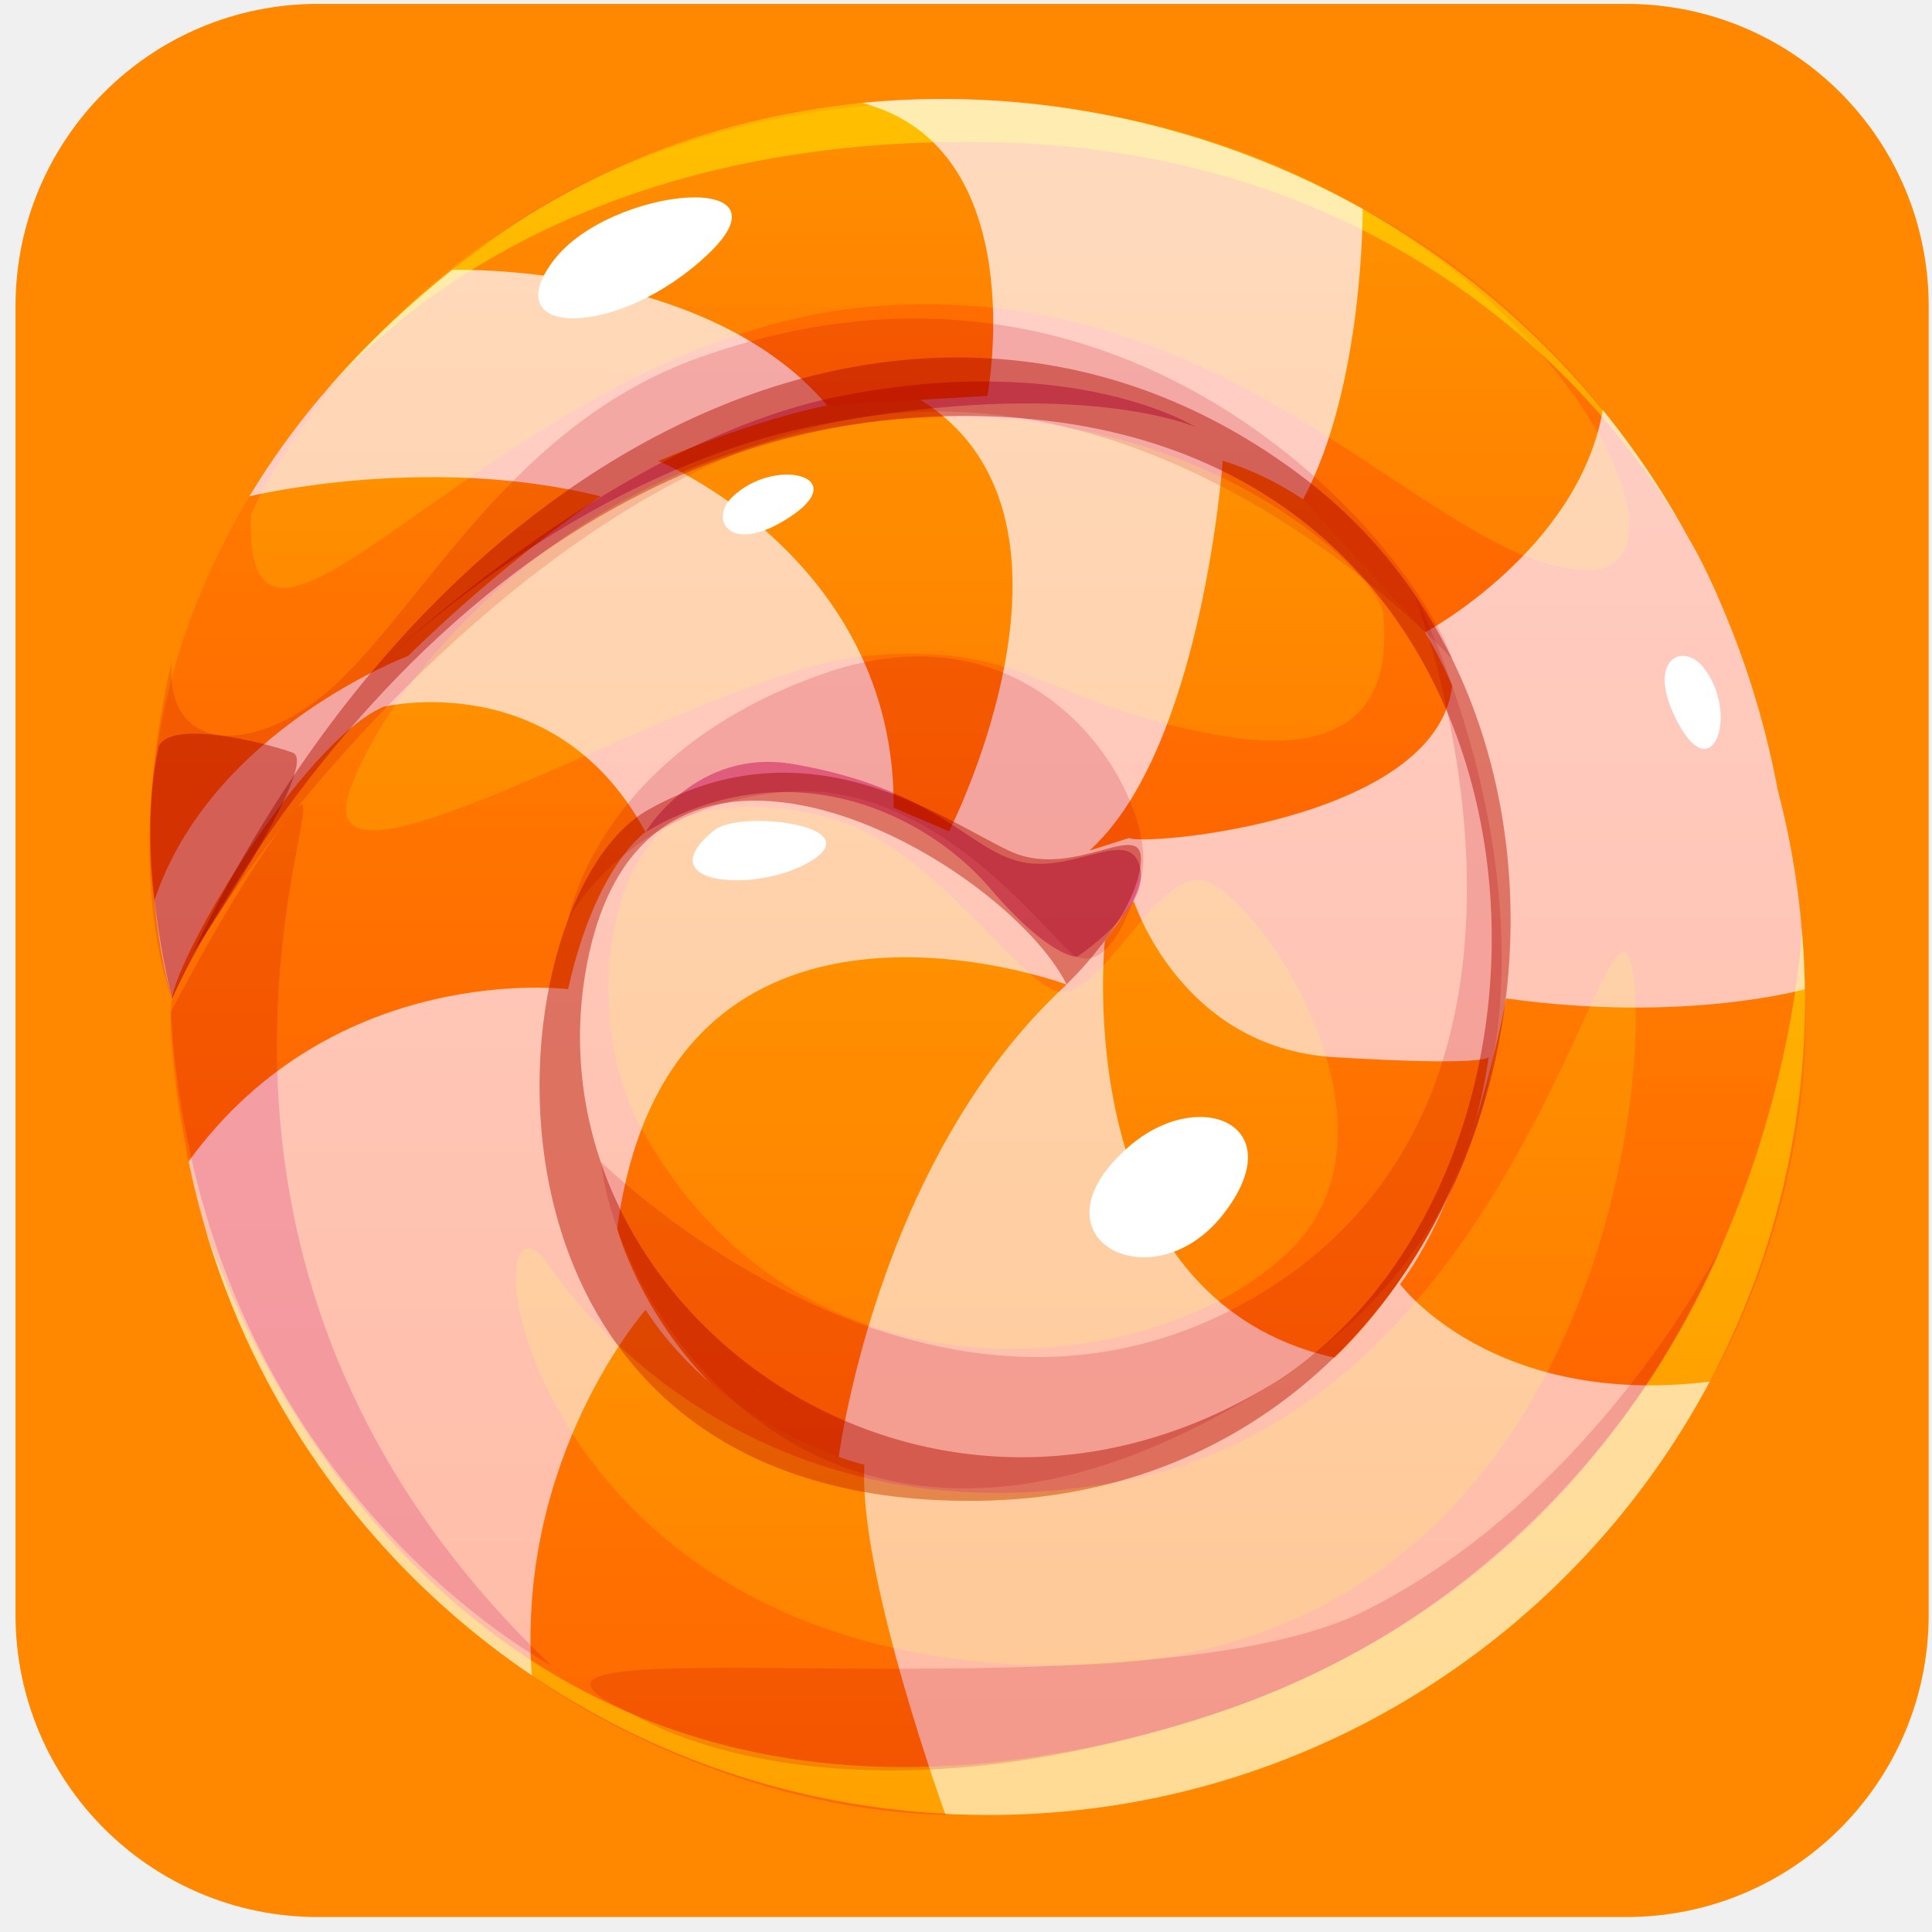
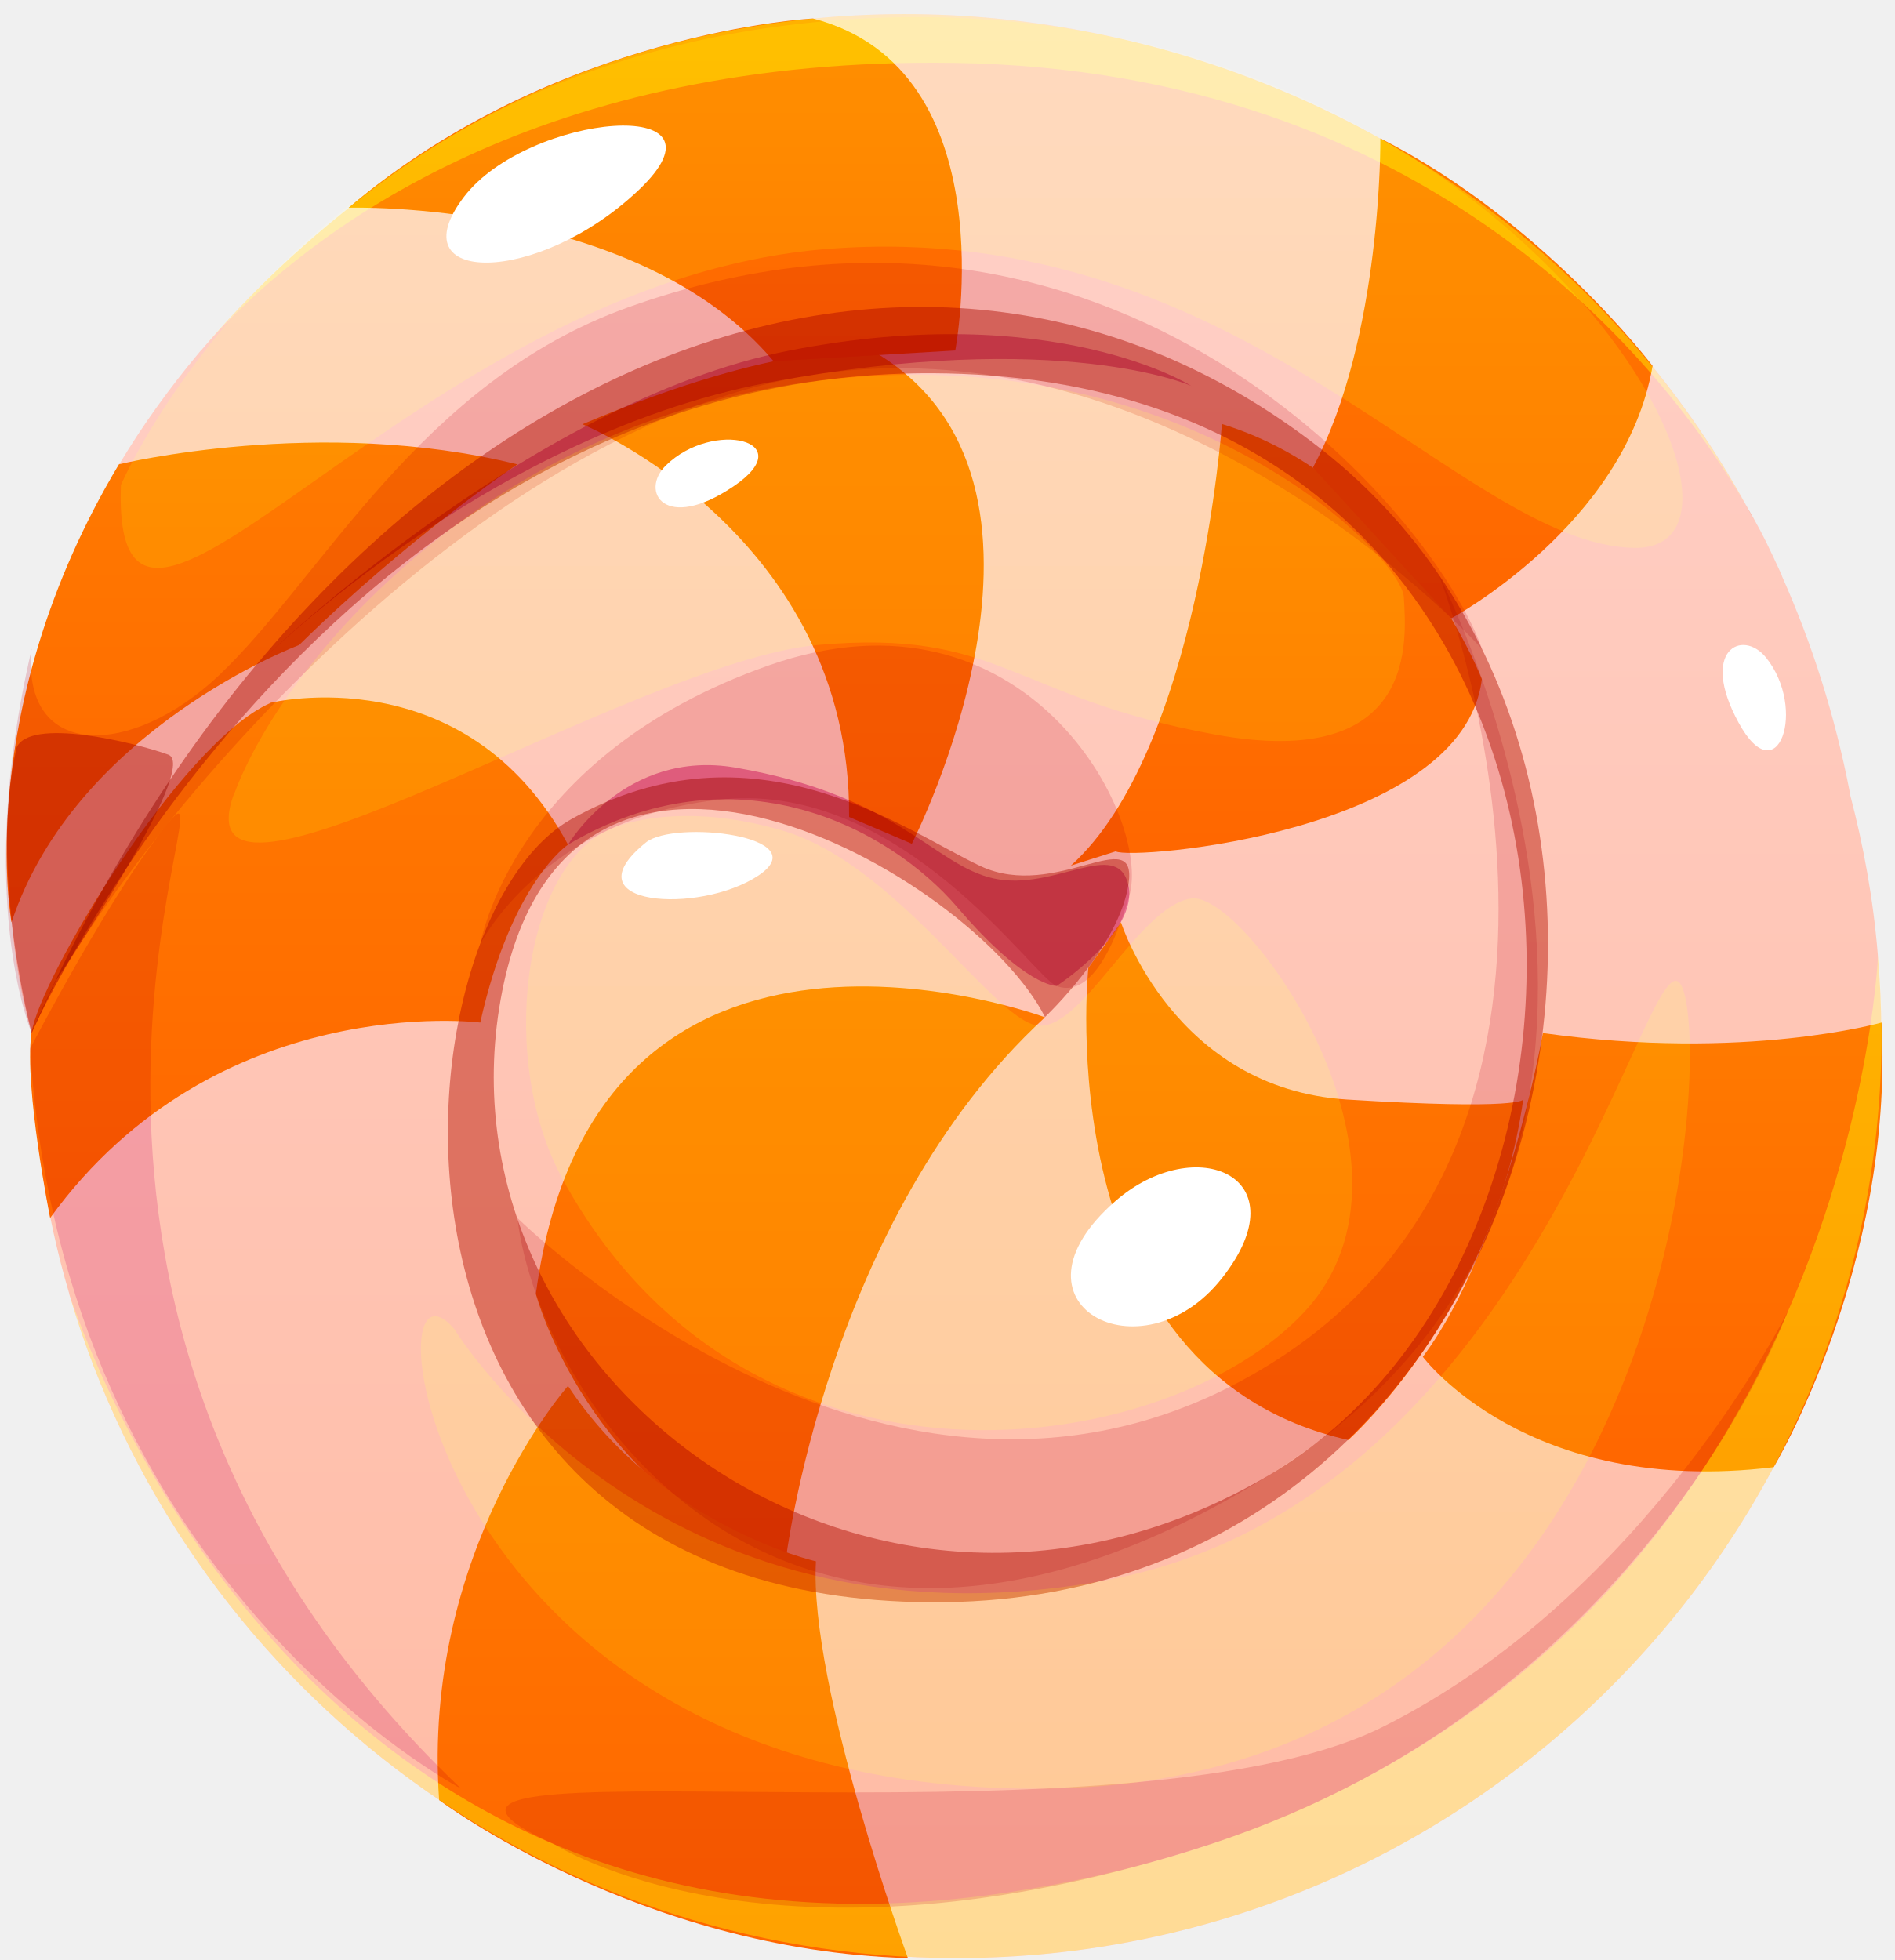
- <svg xmlns="http://www.w3.org/2000/svg" width="67" height="67" viewBox="0 0 67 67" fill="none">
-   <path d="M56.403 0.135H11.02C5.231 0.135 0.538 4.827 0.538 10.616V55.999C0.538 61.788 5.231 66.481 11.02 66.481H56.403C62.192 66.481 66.885 61.788 66.885 55.999V10.616C66.885 4.827 62.192 0.135 56.403 0.135Z" fill="#FF8800" />
-   <path d="M62.597 34.631C62.597 50.262 49.919 62.941 34.28 62.941C21.418 62.941 10.562 54.367 7.122 42.626C7.122 42.618 7.122 42.611 7.122 42.611C6.374 40.078 5.978 37.4 5.978 34.631C5.978 34.631 3.193 26.285 8.648 17.215C8.648 17.215 8.648 17.2 8.671 17.177C9.35 16.048 10.151 14.919 11.104 13.782C11.127 13.752 11.15 13.729 11.181 13.698C12.615 11.997 14.392 10.304 16.574 8.671C29.718 -1.185 50.117 3.3 58.463 18.489C58.547 18.634 58.63 18.779 58.707 18.916C58.844 19.16 58.959 19.382 59.058 19.58C59.21 19.893 59.363 20.213 59.508 20.534C59.523 20.564 59.538 20.595 59.546 20.617V20.633C60.461 22.685 61.171 24.897 61.629 27.277C61.629 27.285 61.629 27.3 61.629 27.308C62.048 28.895 62.346 30.542 62.483 32.236C62.552 33.022 62.59 33.823 62.59 34.631H62.597Z" fill="url(#paint0_linear_7_703)" />
-   <path d="M36.988 34.143C36.988 34.143 23.218 29.024 21.403 42.611C21.403 42.611 22.989 48.584 29.047 50.804C29.047 50.804 30.282 40.315 36.98 34.151L36.988 34.143Z" fill="url(#paint1_linear_7_703)" />
-   <path d="M38.316 32.625C38.316 32.625 37.003 44.999 46.272 47.081C46.272 47.081 50.72 43.13 51.627 36.66C51.627 36.66 51.559 36.989 46.242 36.66C40.932 36.332 39.315 31.236 39.315 31.236L38.316 32.625Z" fill="url(#paint2_linear_7_703)" />
-   <path d="M39.154 29.062C39.627 29.345 49.789 28.49 50.361 23.791C50.361 23.791 48.042 17.719 42.404 15.979C42.404 15.979 41.703 25.965 37.781 29.497L39.154 29.062Z" fill="url(#paint3_linear_7_703)" />
-   <path d="M32.914 28.826C32.914 28.826 38.583 17.719 31.717 13.744C31.717 13.744 28.97 13.386 22.829 15.987C22.829 15.987 31.053 19.359 30.992 28.01L32.922 28.834L32.914 28.826Z" fill="url(#paint4_linear_7_703)" />
-   <path d="M13.271 24.516C13.271 24.516 19.252 23.051 22.387 28.856C22.387 28.856 20.663 29.993 19.701 34.303C19.701 34.303 11.615 33.281 6.535 40.284C6.535 40.284 5.734 36.287 5.962 34.631C6.199 32.976 10.509 25.752 13.271 24.523V24.516Z" fill="url(#paint5_linear_7_703)" />
-   <path d="M22.387 45.426C22.387 45.426 17.901 50.499 18.443 58.105C18.443 58.105 24.553 62.705 32.792 62.941C32.792 62.941 29.756 54.603 29.977 50.796C29.977 50.796 25.209 49.713 22.387 45.426Z" fill="url(#paint6_linear_7_703)" />
-   <path d="M48.553 44.533C48.553 44.533 51.742 48.836 59.294 47.913C59.294 47.913 62.979 41.779 62.597 34.303C62.597 34.303 58.425 35.493 52.23 34.624C52.23 34.624 51.086 41.131 48.561 44.526L48.553 44.533Z" fill="url(#paint7_linear_7_703)" />
-   <path d="M49.423 21.93C49.423 21.93 54.748 19.069 55.587 14.202C55.587 14.202 52.238 9.77 47.256 7.237C47.256 7.237 47.31 13.37 45.189 17.314L49.423 21.93Z" fill="url(#paint8_linear_7_703)" />
-   <path d="M34.242 13.729C34.242 13.729 35.867 5.124 29.886 3.567C29.886 3.567 22.028 3.964 15.674 9.358C15.674 9.358 24.492 9.091 28.68 14.057L34.242 13.729Z" fill="url(#paint9_linear_7_703)" />
-   <path d="M8.632 17.215C8.632 17.215 14.789 15.712 20.838 17.215C20.838 17.215 17.535 19.42 14.156 22.746C14.156 22.746 7.32 25.309 5.352 31.236C5.352 31.236 4.139 24.737 8.64 17.215H8.632Z" fill="url(#paint10_linear_7_703)" />
+ <svg xmlns="http://www.w3.org/2000/svg" width="58" height="60" viewBox="0 0 58 60" fill="none">
+   <path d="M57.597 31.631C57.597 47.262 44.919 59.941 29.28 59.941C16.418 59.941 5.563 51.367 2.122 39.626C2.122 39.618 2.122 39.611 2.122 39.611C1.374 37.078 0.978 34.4 0.978 31.631C0.978 31.631 -1.807 23.285 3.648 14.215C3.648 14.215 3.648 14.2 3.671 14.177C4.35 13.048 5.151 11.919 6.104 10.782C6.127 10.752 6.15 10.729 6.18 10.698C7.615 8.997 9.392 7.304 11.574 5.671C24.718 -4.185 45.117 0.3 53.463 15.489C53.547 15.634 53.63 15.779 53.707 15.916C53.844 16.16 53.959 16.382 54.058 16.58C54.21 16.893 54.363 17.213 54.508 17.534C54.523 17.564 54.538 17.595 54.546 17.617V17.633C55.461 19.685 56.171 21.897 56.629 24.277C56.629 24.285 56.629 24.3 56.629 24.308C57.048 25.895 57.346 27.542 57.483 29.236C57.552 30.022 57.59 30.823 57.59 31.631H57.597Z" fill="url(#paint0_linear_7_707)" />
+   <path d="M31.988 31.143C31.988 31.143 18.218 26.024 16.403 39.611C16.403 39.611 17.989 45.584 24.047 47.804C24.047 47.804 25.282 37.315 31.98 31.151L31.988 31.143Z" fill="url(#paint1_linear_7_707)" />
+   <path d="M33.316 29.625C33.316 29.625 32.003 41.999 41.272 44.081C41.272 44.081 45.72 40.13 46.627 33.66C46.627 33.66 46.559 33.989 41.242 33.66C35.932 33.332 34.315 28.236 34.315 28.236L33.316 29.625Z" fill="url(#paint2_linear_7_707)" />
+   <path d="M34.154 26.062C34.627 26.345 44.789 25.49 45.361 20.791C45.361 20.791 43.042 14.719 37.404 12.979C37.404 12.979 36.703 22.965 32.781 26.497L34.154 26.062Z" fill="url(#paint3_linear_7_707)" />
+   <path d="M27.914 25.826C27.914 25.826 33.583 14.719 26.717 10.744C26.717 10.744 23.97 10.386 17.829 12.987C17.829 12.987 26.053 16.359 25.992 25.01L27.922 25.834L27.914 25.826Z" fill="url(#paint4_linear_7_707)" />
+   <path d="M8.271 21.516C8.271 21.516 14.252 20.051 17.387 25.856C17.387 25.856 15.663 26.993 14.701 31.303C14.701 31.303 6.615 30.281 1.535 37.284C1.535 37.284 0.734 33.287 0.962 31.631C1.199 29.976 5.509 22.752 8.271 21.523V21.516Z" fill="url(#paint5_linear_7_707)" />
+   <path d="M17.387 42.426C17.387 42.426 12.901 47.499 13.443 55.105C13.443 55.105 19.553 59.705 27.792 59.941C27.792 59.941 24.756 51.603 24.977 47.796C24.977 47.796 20.209 46.713 17.387 42.426Z" fill="url(#paint6_linear_7_707)" />
+   <path d="M43.553 41.533C43.553 41.533 46.742 45.836 54.294 44.913C54.294 44.913 57.979 38.779 57.597 31.303C57.597 31.303 53.425 32.493 47.23 31.624C47.23 31.624 46.086 38.131 43.561 41.526L43.553 41.533Z" fill="url(#paint7_linear_7_707)" />
+   <path d="M44.423 18.93C44.423 18.93 49.748 16.069 50.587 11.202C50.587 11.202 47.238 6.77 42.256 4.237C42.256 4.237 42.31 10.37 40.189 14.314L44.423 18.93Z" fill="url(#paint8_linear_7_707)" />
+   <path d="M29.242 10.729C29.242 10.729 30.867 2.124 24.886 0.567C24.886 0.567 17.028 0.964 10.674 6.358C10.674 6.358 19.492 6.091 23.68 11.057L29.242 10.729Z" fill="url(#paint9_linear_7_707)" />
+   <path d="M3.632 14.215C3.632 14.215 9.789 12.712 15.838 14.215C15.838 14.215 12.535 16.42 9.156 19.746C9.156 19.746 2.32 22.309 0.352 28.236C0.352 28.236 -0.861 21.737 3.64 14.215H3.632Z" fill="url(#paint10_linear_7_707)" />
  <g style="mix-blend-mode:multiply" opacity="0.2">
-     <path d="M5.962 22.868C5.657 26.308 9.052 26.179 11.691 23.684C14.857 20.694 17.848 14.69 24.225 12.409C39.01 7.115 48.881 18.665 50.369 22.868C50.369 22.868 41.191 12.737 29.909 14.469C18.626 16.201 7.664 30.306 5.97 34.624C5.97 34.624 4.193 30.504 5.97 22.868H5.962Z" fill="#CA1B3B" />
+     <path d="M0.962 19.868C0.657 23.308 4.052 23.179 6.692 20.684C9.857 17.694 12.848 11.69 19.225 9.409C34.01 4.115 43.881 15.665 45.369 19.868C45.369 19.868 36.191 9.737 24.909 11.469C13.626 13.2 2.664 27.306 0.97 31.624C0.97 31.624 -0.807 27.504 0.97 19.868H0.962Z" fill="#CA1B3B" />
  </g>
  <g style="mix-blend-mode:multiply" opacity="0.64">
-     <path d="M5.962 34.624C5.962 34.624 15.681 13.004 35.363 14.499C55.045 15.995 55.838 41.139 43.808 48.18C31.778 55.221 18.466 45.311 20.281 33.861C22.097 22.41 34.814 29.818 36.988 34.135C36.988 34.135 39.254 31.999 39.544 30.069C39.834 28.139 37.324 30.596 35.012 29.512C32.701 28.429 28.078 24.935 22.486 28.078C16.894 31.221 15.231 52.284 33.921 52.047C52.619 51.811 58.325 26.804 45.418 16.727C32.502 6.649 14.69 14.789 5.962 34.616V34.624Z" fill="#CC5748" />
+     <path d="M0.962 31.624C0.962 31.624 10.681 10.004 30.363 11.499C50.045 12.995 50.838 38.139 38.808 45.18C26.778 52.221 13.466 42.311 15.281 30.861C17.097 19.41 29.814 26.818 31.988 31.135C31.988 31.135 34.254 28.999 34.544 27.069C34.834 25.139 32.324 27.596 30.012 26.512C27.701 25.429 23.078 21.935 17.486 25.078C11.894 28.221 10.231 49.284 28.921 49.047C47.619 48.811 53.325 23.804 40.418 13.727C27.502 3.649 9.69 11.789 0.962 31.616V31.624Z" fill="#CC5748" />
  </g>
  <g style="mix-blend-mode:soft-light">
-     <path d="M62.597 34.631C62.597 50.262 49.919 62.941 34.28 62.941C21.418 62.941 10.562 54.367 7.122 42.626C7.358 43.229 14.011 64.299 35.973 60.912C61.506 56.975 62.49 32.236 62.49 32.236C62.559 33.022 62.597 33.823 62.597 34.631Z" fill="#B3FF5E" />
+     <path d="M57.597 31.631C57.597 47.262 44.919 59.941 29.28 59.941C16.418 59.941 5.562 51.367 2.122 39.626C2.358 40.229 9.011 61.299 30.973 57.912C56.506 53.975 57.49 29.236 57.49 29.236C57.559 30.022 57.597 30.823 57.597 31.631Z" fill="#B3FF5E" />
  </g>
  <g style="mix-blend-mode:multiply" opacity="0.5">
-     <path d="M22.387 28.856C27.49 25.835 32.22 28.33 34.31 30.779C36.401 33.228 37.347 33.182 37.347 33.182C37.347 33.182 39.887 31.519 39.536 30.077C39.185 28.635 37.27 30.291 35.432 29.894C33.586 29.497 32.51 27.361 27.521 26.499C24.126 25.912 22.387 28.856 22.387 28.856Z" fill="#D31F90" />
+     <path d="M17.387 25.856C22.49 22.835 27.22 25.33 29.31 27.779C31.401 30.228 32.347 30.182 32.347 30.182C32.347 30.182 34.887 28.519 34.536 27.077C34.185 25.635 32.27 27.291 30.432 26.894C28.586 26.497 27.51 24.361 22.521 23.499C19.126 22.912 17.387 25.856 17.387 25.856Z" fill="#D31F90" />
  </g>
  <g style="mix-blend-mode:multiply" opacity="0.5">
-     <path d="M12.844 23.364C12.584 23.677 19.633 16.376 28.551 14.705C37.469 13.035 41.466 14.812 41.466 14.812C41.466 14.812 37.263 12.15 29.176 13.729C21.09 15.308 12.844 23.371 12.844 23.371V23.364Z" fill="#D31F90" />
+     <path d="M7.843 20.364C7.584 20.677 14.633 13.376 23.551 11.705C32.469 10.035 36.466 11.812 36.466 11.812C36.466 11.812 32.263 9.15 24.176 10.729C16.09 12.308 7.843 20.371 7.843 20.371V20.364Z" fill="#D31F90" />
  </g>
  <g style="mix-blend-mode:multiply" opacity="0.2">
-     <path d="M20.838 40.284C20.838 40.284 32.602 51.979 44.067 44.64C55.533 37.301 49.041 20.587 49.041 20.587C49.041 20.587 58.592 39.01 43.816 48.18C29.039 57.342 21.494 45.899 20.838 40.284Z" fill="#CA1B3B" />
+     <path d="M15.838 37.284C15.838 37.284 27.602 48.979 39.067 41.64C50.533 34.301 44.041 17.587 44.041 17.587C44.041 17.587 53.592 36.01 38.816 45.18C24.039 54.342 16.494 42.899 15.838 37.284Z" fill="#CA1B3B" />
  </g>
  <g style="mix-blend-mode:multiply" opacity="0.2">
-     <path d="M19.702 31.908C19.702 31.908 20.655 26.141 28.528 23.371C36.408 20.602 40.276 28.048 39.566 30.436C38.857 32.823 38.064 33.456 37.339 33.182C36.622 32.907 32.632 26.942 27.147 27.468C21.654 28.002 19.694 31.908 19.694 31.908H19.702Z" fill="#CA1B3B" />
+     <path d="M14.702 28.908C14.702 28.908 15.655 23.141 23.528 20.371C31.408 17.602 35.276 25.048 34.566 27.436C33.857 29.823 33.064 30.456 32.339 30.182C31.622 29.907 27.632 23.942 22.147 24.468C16.654 25.002 14.694 28.908 14.694 28.908H14.702Z" fill="#CA1B3B" />
  </g>
  <g style="mix-blend-mode:multiply" opacity="0.2">
-     <path d="M21.967 59.455C14.148 55.946 39.223 59.905 47.317 55.869C55.411 51.834 59.721 43.152 59.721 43.152C59.721 43.152 55.434 55.084 42.053 59.455C28.673 63.826 21.967 59.455 21.967 59.455Z" fill="#CA1B3B" />
+     <path d="M16.967 56.455C9.148 52.946 34.223 56.905 42.317 52.869C50.411 48.834 54.721 40.152 54.721 40.152C54.721 40.152 50.434 52.084 37.053 56.455C23.673 60.826 16.967 56.455 16.967 56.455Z" fill="#CA1B3B" />
  </g>
  <g style="mix-blend-mode:soft-light">
-     <path d="M12.172 27.277C10.296 32.304 24.363 23.257 30.008 22.746C35.653 22.235 35.928 24.34 42.191 25.485C48.454 26.629 48.042 22.525 47.973 21.281C47.905 20.038 41.519 13.546 30.694 14.583C19.862 15.628 13.599 23.463 12.18 27.277H12.172Z" fill="#B3B35E" />
+     <path d="M7.172 24.277C5.295 29.305 19.363 20.257 25.008 19.746C30.653 19.235 30.928 21.34 37.191 22.485C43.454 23.629 43.042 19.525 42.973 18.281C42.905 17.038 36.519 10.546 25.694 11.583C14.862 12.628 8.599 20.463 7.18 24.277H7.172Z" fill="#B3B35E" />
  </g>
  <g style="mix-blend-mode:soft-light">
-     <path d="M8.701 17.848C8.411 26.125 17.665 11.578 30.382 10.616C43.099 9.647 49.697 19.672 55.022 19.771C60.347 19.87 51.002 2.553 31.442 3.567C14.43 4.445 8.701 17.848 8.701 17.848Z" fill="#B3B35E" />
+     <path d="M3.701 14.848C3.411 23.125 12.665 8.578 25.382 7.616C38.099 6.647 44.697 16.672 50.022 16.771C55.347 16.87 46.002 -0.447 26.442 0.567C9.43 1.445 3.701 14.848 3.701 14.848Z" fill="#B3B35E" />
  </g>
  <g style="mix-blend-mode:soft-light">
-     <path d="M18.908 43.686C16.169 40.482 17.894 57.914 36.98 57.754C56.067 57.593 57.471 35.646 56.502 33.243C55.533 30.847 52.268 49.049 38.651 51.414C25.034 53.779 18.908 43.686 18.908 43.686Z" fill="#B3B35E" />
+     <path d="M13.908 40.686C11.169 37.482 12.894 54.914 31.98 54.754C51.067 54.593 52.471 32.646 51.502 30.243C50.533 27.847 47.268 46.049 33.651 48.414C20.034 50.779 13.908 40.686 13.908 40.686Z" fill="#B3B35E" />
  </g>
  <g style="mix-blend-mode:soft-light">
-     <path d="M23.569 28.437C21.037 29.642 20.213 35.455 22.25 39.147C27.986 49.56 40.741 47.676 44.937 43.152C49.125 38.621 43.106 30.268 41.466 30.504C39.826 30.748 38.087 34.662 36.713 34.387C35.34 34.112 32.403 29.444 28.963 28.429C25.515 27.415 23.569 28.429 23.569 28.429V28.437Z" fill="#B3B35E" />
+     <path d="M18.569 25.437C16.037 26.642 15.213 32.455 17.25 36.147C22.986 46.56 35.741 44.676 39.937 40.152C44.125 35.621 38.106 27.268 36.466 27.504C34.826 27.748 33.087 31.662 31.713 31.387C30.34 31.113 27.403 26.444 23.963 25.429C20.515 24.415 18.569 25.429 18.569 25.429V25.437Z" fill="#B3B35E" />
  </g>
-   <path d="M19.206 9.022C17.138 11.73 21.448 11.761 24.553 8.816C27.658 5.871 21.159 6.466 19.206 9.022Z" fill="white" />
-   <path d="M25.385 17.246C24.569 18.047 25.354 19.305 27.445 17.894C29.543 16.483 26.827 15.834 25.385 17.246Z" fill="white" />
-   <path d="M59.058 23.127C58.333 22.235 57.013 22.906 58.218 25.118C59.424 27.338 60.324 24.691 59.058 23.127Z" fill="white" />
-   <path d="M39.147 39.765C35.539 42.908 39.948 45.25 42.404 42.13C44.861 39.01 41.603 37.629 39.147 39.765Z" fill="white" />
+   <path d="M14.206 6.022C12.138 8.73 16.448 8.761 19.553 5.816C22.658 2.871 16.159 3.466 14.206 6.022Z" fill="white" />
+   <path d="M20.385 14.246C19.569 15.047 20.354 16.305 22.445 14.894C24.543 13.483 21.827 12.834 20.385 14.246Z" fill="white" />
+   <path d="M54.058 20.127C53.333 19.235 52.013 19.906 53.218 22.118C54.424 24.338 55.324 21.691 54.058 20.127Z" fill="white" />
+   <path d="M34.147 36.765C30.539 39.908 34.948 42.25 37.404 39.13C39.861 36.01 36.603 34.629 34.147 36.765Z" fill="white" />
  <g style="mix-blend-mode:multiply" opacity="0.2">
-     <path d="M5.924 35.097C5.924 35.097 8.472 30.161 10.25 28.078C12.035 25.996 3.788 43.16 19.114 57.754C19.114 57.754 6.901 51.391 5.924 35.097Z" fill="#CA0092" />
+     <path d="M0.924 32.097C0.924 32.097 3.472 27.161 5.25 25.078C7.035 22.996 -1.212 40.16 14.114 54.754C14.114 54.754 1.901 48.391 0.924 32.097Z" fill="#CA0092" />
  </g>
-   <path d="M24.774 28.788C22.356 30.741 26.407 31.008 28.215 29.802C30.023 28.597 25.652 28.086 24.774 28.788Z" fill="white" />
+   <path d="M19.774 25.788C17.356 27.741 21.407 28.008 23.215 26.802C25.023 25.597 20.652 25.086 19.774 25.788Z" fill="white" />
  <g style="mix-blend-mode:multiply" opacity="0.64">
-     <path d="M5.497 25.912C5.863 24.928 9.151 25.736 10.15 26.102C11.15 26.469 6.702 33.029 6.702 33.029L5.97 34.624C5.97 34.624 4.643 29.673 5.505 25.904L5.497 25.912Z" fill="#CC5748" />
+     <path d="M0.497 22.912C0.863 21.928 4.151 22.736 5.151 23.102C6.15 23.469 1.702 30.029 1.702 30.029L0.97 31.624C0.97 31.624 -0.357 26.673 0.505 22.904L0.497 22.912Z" fill="#CC5748" />
  </g>
  <g style="mix-blend-mode:soft-light">
-     <path d="M58.455 18.489C55.938 14.126 48.774 5.147 34.204 4.925C21.731 4.735 14.583 9.823 11.173 13.698C12.607 11.997 14.384 10.304 16.566 8.671C29.71 -1.185 50.109 3.3 58.455 18.489Z" fill="#B3FF5E" />
+     <path d="M53.455 15.489C50.938 11.126 43.774 2.147 29.204 1.925C16.731 1.735 9.583 6.823 6.173 10.698C7.607 8.997 9.384 7.304 11.566 5.671C24.71 -4.185 45.109 0.3 53.455 15.489Z" fill="#B3FF5E" />
  </g>
  <g style="mix-blend-mode:multiply" opacity="0.64">
-     <path d="M58.699 18.916C58.623 18.771 58.539 18.634 58.455 18.489C58.539 18.634 58.623 18.779 58.699 18.916Z" fill="#CC5748" />
+     <path d="M53.699 15.916C53.623 15.771 53.539 15.634 53.455 15.489C53.539 15.634 53.623 15.779 53.699 15.916Z" fill="#CC5748" />
  </g>
  <defs>
-     <linearGradient id="paint0_linear_7_703" x1="33.929" y1="62.941" x2="33.929" y2="3.43" gradientUnits="userSpaceOnUse">
+     <linearGradient id="paint0_linear_7_707" x1="28.929" y1="59.941" x2="28.929" y2="0.43" gradientUnits="userSpaceOnUse">
      <stop stop-color="#FFBBA4" />
      <stop offset="1" stop-color="#FFD1C9" />
    </linearGradient>
-     <linearGradient id="paint1_linear_7_703" x1="29.192" y1="50.796" x2="29.192" y2="33.197" gradientUnits="userSpaceOnUse">
+     <linearGradient id="paint1_linear_7_707" x1="24.192" y1="47.796" x2="24.192" y2="30.197" gradientUnits="userSpaceOnUse">
      <stop stop-color="#FF6600" />
      <stop offset="1" stop-color="#FF7A00" />
    </linearGradient>
-     <linearGradient id="paint2_linear_7_703" x1="44.937" y1="47.074" x2="44.937" y2="31.236" gradientUnits="userSpaceOnUse">
+     <linearGradient id="paint2_linear_7_707" x1="39.937" y1="44.074" x2="39.937" y2="28.236" gradientUnits="userSpaceOnUse">
      <stop stop-color="#FF6600" />
      <stop offset="1" stop-color="#FF7A00" />
    </linearGradient>
-     <linearGradient id="paint3_linear_7_703" x1="44.075" y1="29.497" x2="44.075" y2="15.987" gradientUnits="userSpaceOnUse">
+     <linearGradient id="paint3_linear_7_707" x1="39.075" y1="26.497" x2="39.075" y2="12.987" gradientUnits="userSpaceOnUse">
      <stop stop-color="#FF6600" />
      <stop offset="1" stop-color="#FF7A00" />
    </linearGradient>
-     <linearGradient id="paint4_linear_7_703" x1="28.963" y1="28.826" x2="28.963" y2="13.729" gradientUnits="userSpaceOnUse">
+     <linearGradient id="paint4_linear_7_707" x1="23.963" y1="25.826" x2="23.963" y2="10.729" gradientUnits="userSpaceOnUse">
      <stop stop-color="#FF6600" />
      <stop offset="1" stop-color="#FF7A00" />
    </linearGradient>
-     <linearGradient id="paint5_linear_7_703" x1="14.155" y1="40.276" x2="14.155" y2="24.355" gradientUnits="userSpaceOnUse">
+     <linearGradient id="paint5_linear_7_707" x1="9.156" y1="37.276" x2="9.156" y2="21.355" gradientUnits="userSpaceOnUse">
      <stop stop-color="#FF6600" />
      <stop offset="1" stop-color="#FF7A00" />
    </linearGradient>
-     <linearGradient id="paint6_linear_7_703" x1="25.599" y1="62.941" x2="25.599" y2="45.426" gradientUnits="userSpaceOnUse">
+     <linearGradient id="paint6_linear_7_707" x1="20.599" y1="59.941" x2="20.599" y2="42.426" gradientUnits="userSpaceOnUse">
      <stop stop-color="#FF6600" />
      <stop offset="1" stop-color="#FF7A00" />
    </linearGradient>
-     <linearGradient id="paint7_linear_7_703" x1="55.587" y1="48.042" x2="55.587" y2="34.303" gradientUnits="userSpaceOnUse">
+     <linearGradient id="paint7_linear_7_707" x1="50.587" y1="45.042" x2="50.587" y2="31.303" gradientUnits="userSpaceOnUse">
      <stop stop-color="#FF6600" />
      <stop offset="1" stop-color="#FF7A00" />
    </linearGradient>
-     <linearGradient id="paint8_linear_7_703" x1="50.384" y1="21.93" x2="50.384" y2="7.237" gradientUnits="userSpaceOnUse">
+     <linearGradient id="paint8_linear_7_707" x1="45.384" y1="18.93" x2="45.384" y2="4.237" gradientUnits="userSpaceOnUse">
      <stop stop-color="#FF6600" />
      <stop offset="1" stop-color="#FF7A00" />
    </linearGradient>
-     <linearGradient id="paint9_linear_7_703" x1="25.057" y1="14.057" x2="25.057" y2="3.567" gradientUnits="userSpaceOnUse">
+     <linearGradient id="paint9_linear_7_707" x1="20.057" y1="11.057" x2="20.057" y2="0.567" gradientUnits="userSpaceOnUse">
      <stop stop-color="#FF6600" />
      <stop offset="1" stop-color="#FF7A00" />
    </linearGradient>
-     <linearGradient id="paint10_linear_7_703" x1="13.019" y1="31.236" x2="13.019" y2="16.551" gradientUnits="userSpaceOnUse">
+     <linearGradient id="paint10_linear_7_707" x1="8.019" y1="28.236" x2="8.019" y2="13.551" gradientUnits="userSpaceOnUse">
      <stop stop-color="#FF6600" />
      <stop offset="1" stop-color="#FF7A00" />
    </linearGradient>
  </defs>
</svg>
